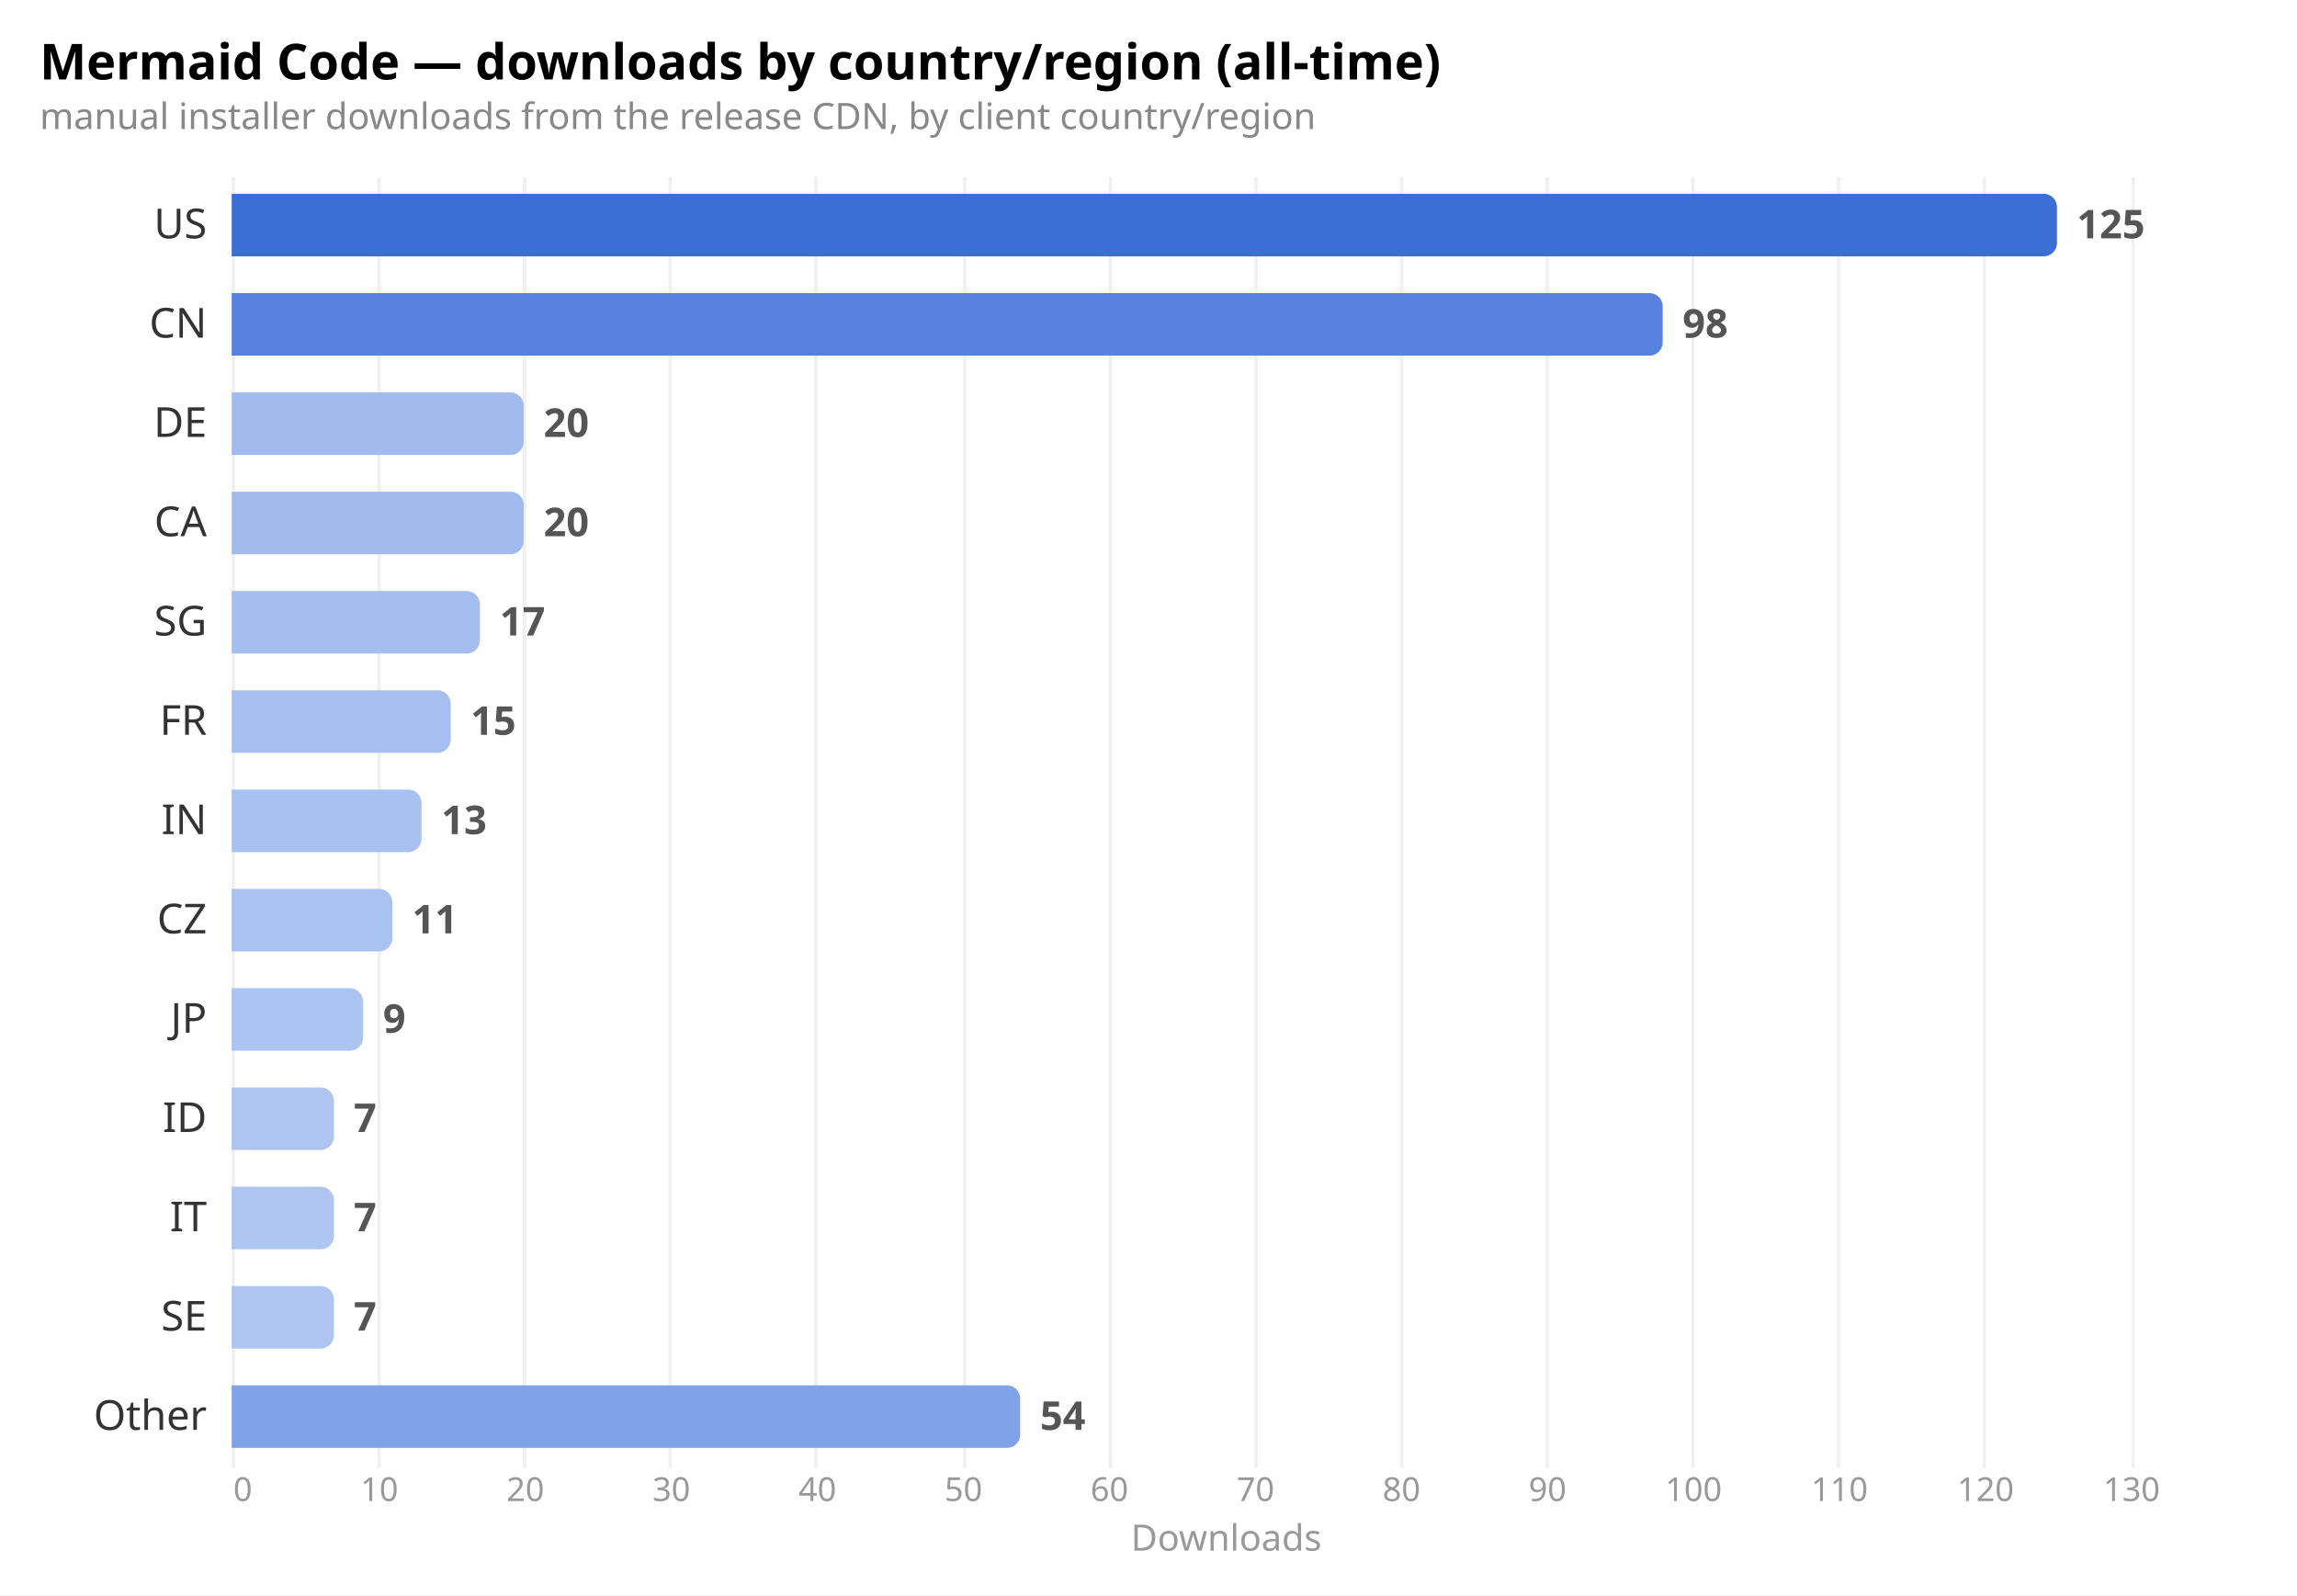
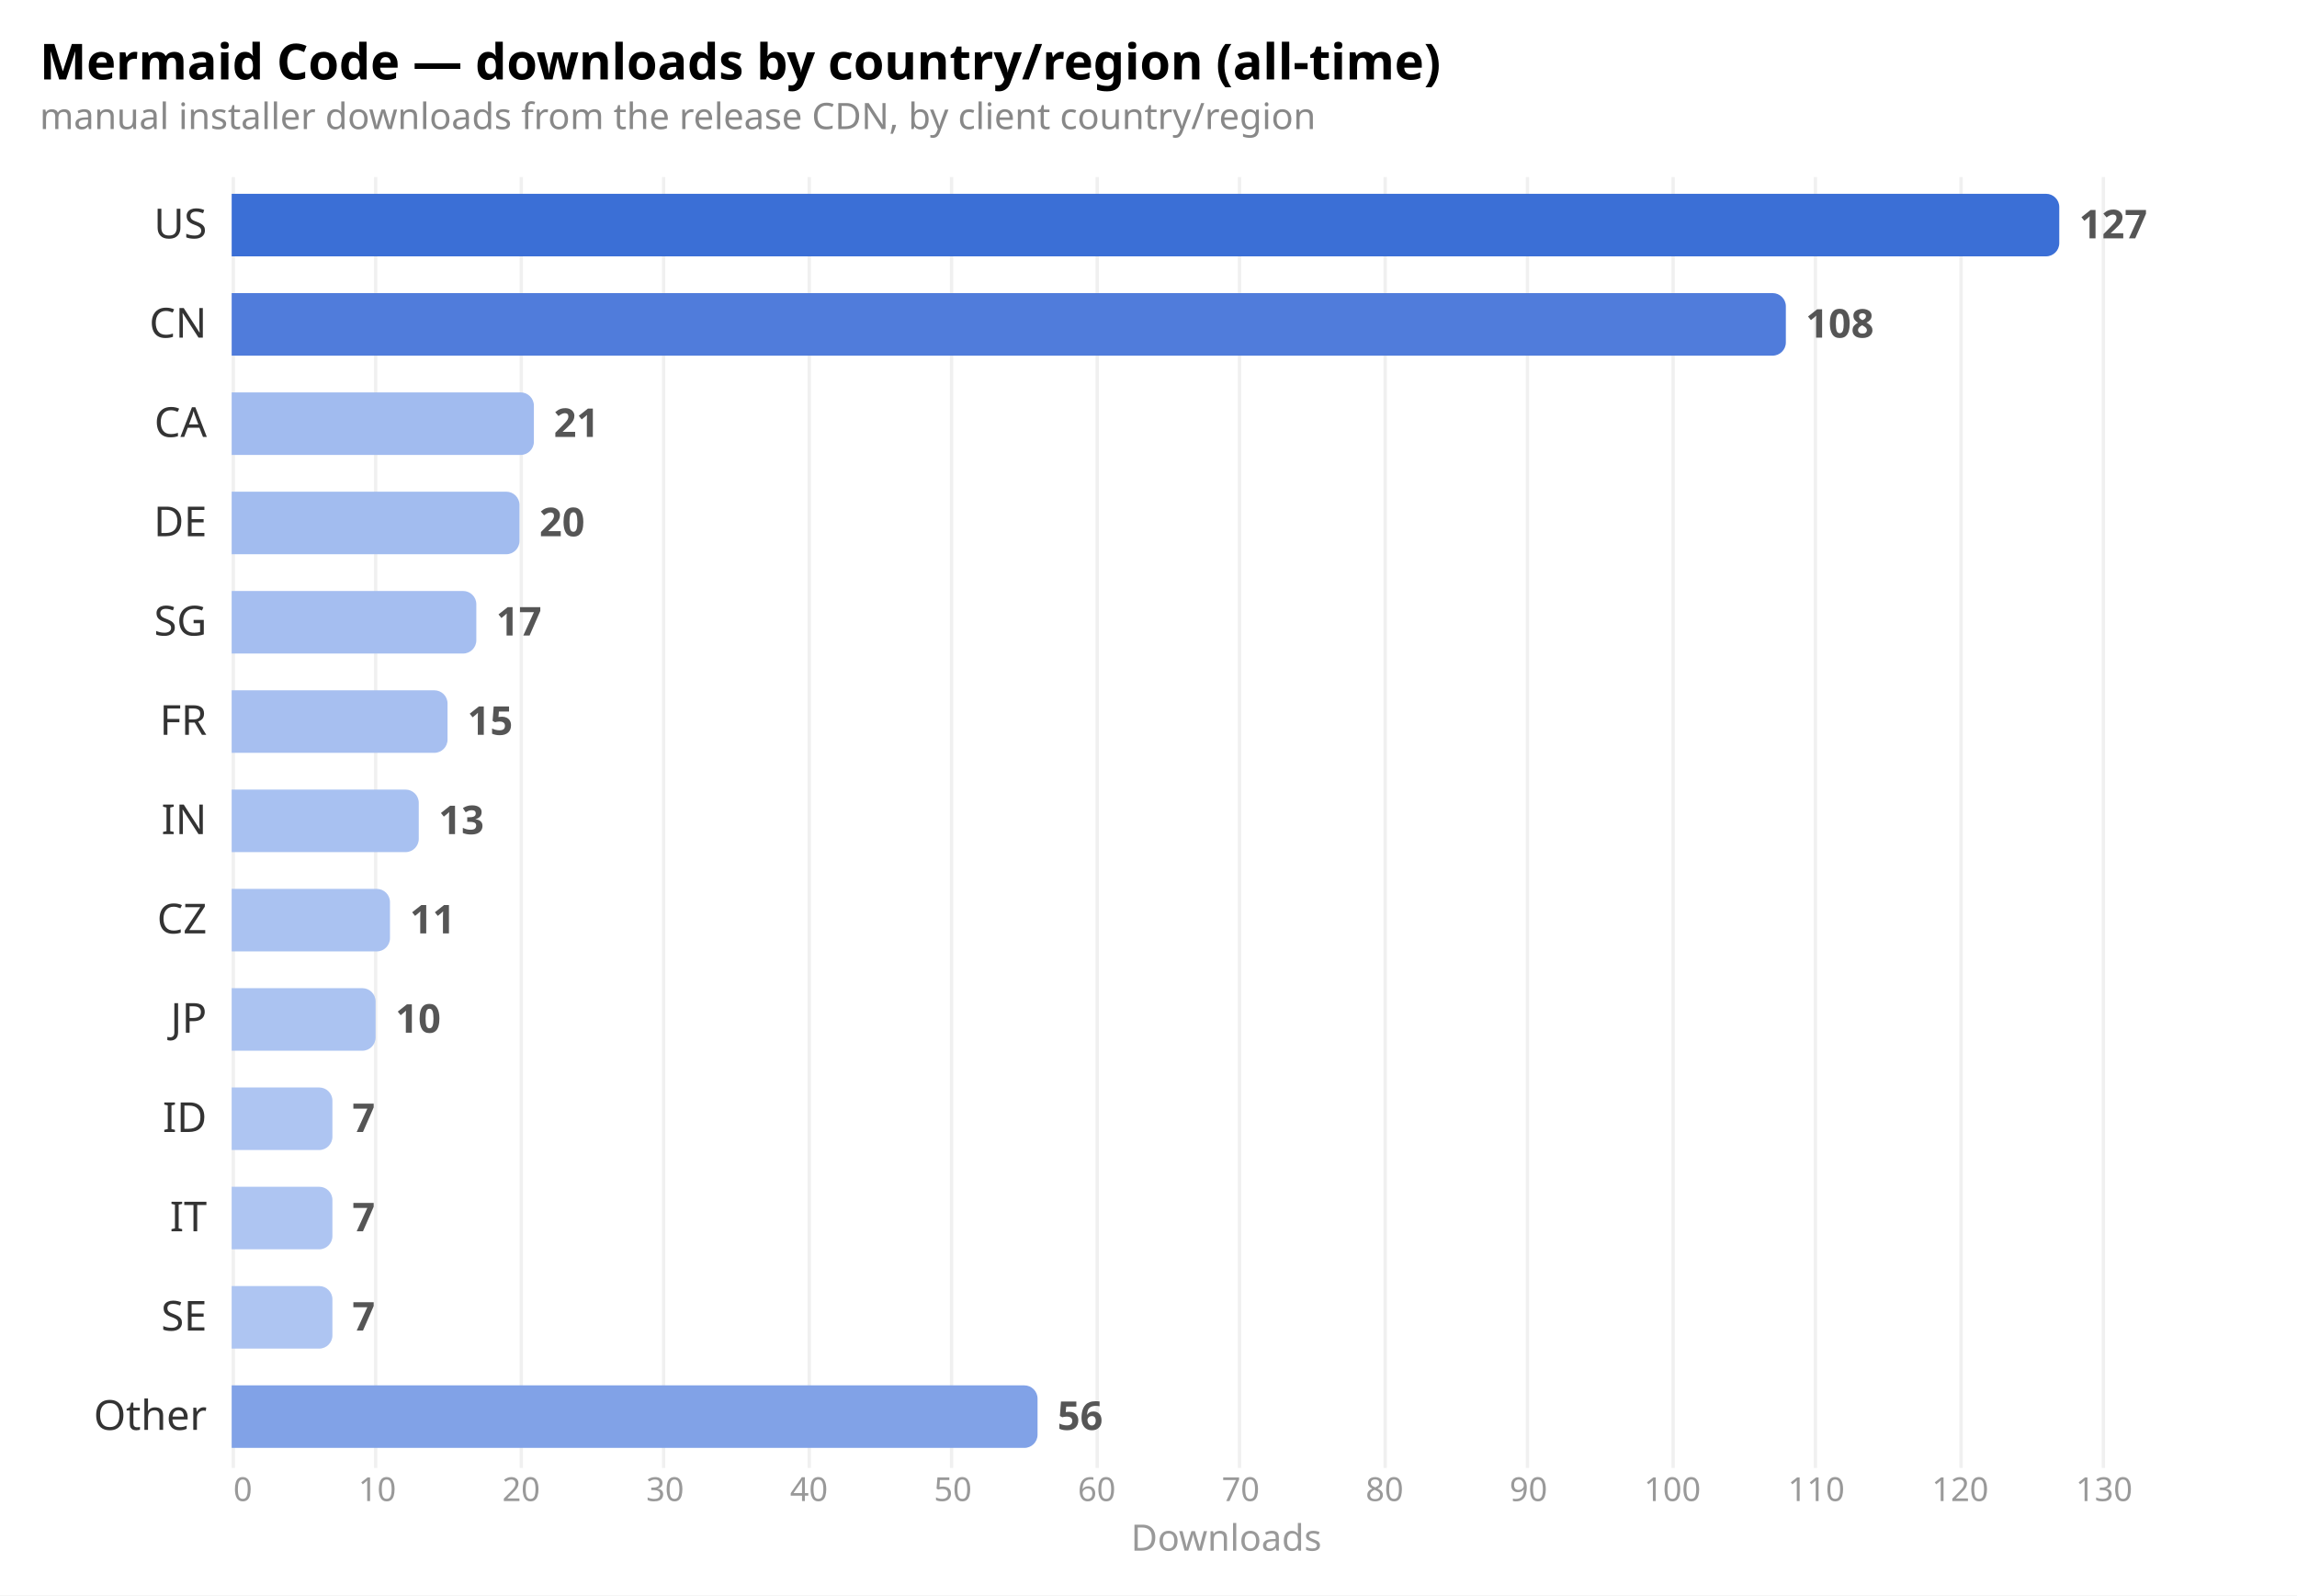
<svg xmlns="http://www.w3.org/2000/svg" version="1.1" class="marks" width="694" height="482" viewBox="0 0 694 482">
  <rect width="694" height="482" fill="white" />
  <g fill="none" stroke-miterlimit="4" transform="translate(70,53)">
    <g class="mark-group role-frame root" role="graphics-object" aria-roledescription="group mark container">
      <g transform="translate(0,0)">
        <path class="background" aria-hidden="true" d="M0,0h600v390h-600Z" />
        <g>
          <g class="mark-group role-axis" aria-hidden="true">
            <g transform="translate(0.5,390.5)">
              <path class="background" aria-hidden="true" d="M0,0h0v0h0Z" pointer-events="none" />
              <g>
                <g class="mark-rule role-axis-grid" pointer-events="none">
                  <line transform="translate(0,0)" x2="0" y2="-390" stroke="#f0f0f0" stroke-width="1" opacity="1" />
-                   <line transform="translate(44,0)" x2="0" y2="-390" stroke="#f0f0f0" stroke-width="1" opacity="1" />
-                   <line transform="translate(88,0)" x2="0" y2="-390" stroke="#f0f0f0" stroke-width="1" opacity="1" />
-                   <line transform="translate(132,0)" x2="0" y2="-390" stroke="#f0f0f0" stroke-width="1" opacity="1" />
-                   <line transform="translate(176,0)" x2="0" y2="-390" stroke="#f0f0f0" stroke-width="1" opacity="1" />
-                   <line transform="translate(221,0)" x2="0" y2="-390" stroke="#f0f0f0" stroke-width="1" opacity="1" />
-                   <line transform="translate(265,0)" x2="0" y2="-390" stroke="#f0f0f0" stroke-width="1" opacity="1" />
-                   <line transform="translate(309,0)" x2="0" y2="-390" stroke="#f0f0f0" stroke-width="1" opacity="1" />
-                   <line transform="translate(353,0)" x2="0" y2="-390" stroke="#f0f0f0" stroke-width="1" opacity="1" />
-                   <line transform="translate(397,0)" x2="0" y2="-390" stroke="#f0f0f0" stroke-width="1" opacity="1" />
-                   <line transform="translate(441,0)" x2="0" y2="-390" stroke="#f0f0f0" stroke-width="1" opacity="1" />
-                   <line transform="translate(485,0)" x2="0" y2="-390" stroke="#f0f0f0" stroke-width="1" opacity="1" />
-                   <line transform="translate(529,0)" x2="0" y2="-390" stroke="#f0f0f0" stroke-width="1" opacity="1" />
-                   <line transform="translate(574,0)" x2="0" y2="-390" stroke="#f0f0f0" stroke-width="1" opacity="1" />
+                   <line transform="translate(43,0)" x2="0" y2="-390" stroke="#f0f0f0" stroke-width="1" opacity="1" />
+                   <line transform="translate(87,0)" x2="0" y2="-390" stroke="#f0f0f0" stroke-width="1" opacity="1" />
+                   <line transform="translate(130,0)" x2="0" y2="-390" stroke="#f0f0f0" stroke-width="1" opacity="1" />
+                   <line transform="translate(174,0)" x2="0" y2="-390" stroke="#f0f0f0" stroke-width="1" opacity="1" />
+                   <line transform="translate(217,0)" x2="0" y2="-390" stroke="#f0f0f0" stroke-width="1" opacity="1" />
+                   <line transform="translate(261,0)" x2="0" y2="-390" stroke="#f0f0f0" stroke-width="1" opacity="1" />
+                   <line transform="translate(304,0)" x2="0" y2="-390" stroke="#f0f0f0" stroke-width="1" opacity="1" />
+                   <line transform="translate(348,0)" x2="0" y2="-390" stroke="#f0f0f0" stroke-width="1" opacity="1" />
+                   <line transform="translate(391,0)" x2="0" y2="-390" stroke="#f0f0f0" stroke-width="1" opacity="1" />
+                   <line transform="translate(435,0)" x2="0" y2="-390" stroke="#f0f0f0" stroke-width="1" opacity="1" />
+                   <line transform="translate(478,0)" x2="0" y2="-390" stroke="#f0f0f0" stroke-width="1" opacity="1" />
+                   <line transform="translate(522,0)" x2="0" y2="-390" stroke="#f0f0f0" stroke-width="1" opacity="1" />
+                   <line transform="translate(565,0)" x2="0" y2="-390" stroke="#f0f0f0" stroke-width="1" opacity="1" />
                </g>
              </g>
              <path class="foreground" aria-hidden="true" d="" pointer-events="none" display="none" />
            </g>
          </g>
-           <g class="mark-group role-axis" role="graphics-symbol" aria-roledescription="axis" aria-label="X-axis titled 'Downloads' for a linear scale with values from 0 to 136">
+           <g class="mark-group role-axis" role="graphics-symbol" aria-roledescription="axis" aria-label="X-axis titled 'Downloads' for a linear scale with values from 0 to 138">
            <g transform="translate(0.5,390.5)">
              <path class="background" aria-hidden="true" d="M0,0h0v0h0Z" pointer-events="none" />
              <g>
                <g class="mark-text role-axis-label" pointer-events="none">
                  <text text-anchor="start" transform="translate(0,10)" font-family="sans-serif" font-size="10px" fill="#999" opacity="1">0</text>
-                   <text text-anchor="middle" transform="translate(44.11765,10)" font-family="sans-serif" font-size="10px" fill="#999" opacity="1">10</text>
-                   <text text-anchor="middle" transform="translate(88.23529,10)" font-family="sans-serif" font-size="10px" fill="#999" opacity="1">20</text>
-                   <text text-anchor="middle" transform="translate(132.3529,10)" font-family="sans-serif" font-size="10px" fill="#999" opacity="1">30</text>
-                   <text text-anchor="middle" transform="translate(176.4706,10)" font-family="sans-serif" font-size="10px" fill="#999" opacity="1">40</text>
-                   <text text-anchor="middle" transform="translate(220.5882,10)" font-family="sans-serif" font-size="10px" fill="#999" opacity="1">50</text>
-                   <text text-anchor="middle" transform="translate(264.7059,10)" font-family="sans-serif" font-size="10px" fill="#999" opacity="1">60</text>
-                   <text text-anchor="middle" transform="translate(308.8235,10)" font-family="sans-serif" font-size="10px" fill="#999" opacity="1">70</text>
-                   <text text-anchor="middle" transform="translate(352.9412,10)" font-family="sans-serif" font-size="10px" fill="#999" opacity="1">80</text>
-                   <text text-anchor="middle" transform="translate(397.0588,10)" font-family="sans-serif" font-size="10px" fill="#999" opacity="1">90</text>
-                   <text text-anchor="middle" transform="translate(441.1765,10)" font-family="sans-serif" font-size="10px" fill="#999" opacity="1">100</text>
-                   <text text-anchor="middle" transform="translate(485.2941,10)" font-family="sans-serif" font-size="10px" fill="#999" opacity="1">110</text>
-                   <text text-anchor="middle" transform="translate(529.4118,10)" font-family="sans-serif" font-size="10px" fill="#999" opacity="1">120</text>
-                   <text text-anchor="middle" transform="translate(573.5294,10)" font-family="sans-serif" font-size="10px" fill="#999" opacity="1">130</text>
+                   <text text-anchor="middle" transform="translate(43.47826,10)" font-family="sans-serif" font-size="10px" fill="#999" opacity="1">10</text>
+                   <text text-anchor="middle" transform="translate(86.95652,10)" font-family="sans-serif" font-size="10px" fill="#999" opacity="1">20</text>
+                   <text text-anchor="middle" transform="translate(130.4348,10)" font-family="sans-serif" font-size="10px" fill="#999" opacity="1">30</text>
+                   <text text-anchor="middle" transform="translate(173.913,10)" font-family="sans-serif" font-size="10px" fill="#999" opacity="1">40</text>
+                   <text text-anchor="middle" transform="translate(217.3913,10)" font-family="sans-serif" font-size="10px" fill="#999" opacity="1">50</text>
+                   <text text-anchor="middle" transform="translate(260.8696,10)" font-family="sans-serif" font-size="10px" fill="#999" opacity="1">60</text>
+                   <text text-anchor="middle" transform="translate(304.3478,10)" font-family="sans-serif" font-size="10px" fill="#999" opacity="1">70</text>
+                   <text text-anchor="middle" transform="translate(347.8261,10)" font-family="sans-serif" font-size="10px" fill="#999" opacity="1">80</text>
+                   <text text-anchor="middle" transform="translate(391.3043,10)" font-family="sans-serif" font-size="10px" fill="#999" opacity="1">90</text>
+                   <text text-anchor="middle" transform="translate(434.7826,10)" font-family="sans-serif" font-size="10px" fill="#999" opacity="1">100</text>
+                   <text text-anchor="middle" transform="translate(478.2609,10)" font-family="sans-serif" font-size="10px" fill="#999" opacity="1">110</text>
+                   <text text-anchor="middle" transform="translate(521.7391,10)" font-family="sans-serif" font-size="10px" fill="#999" opacity="1">120</text>
+                   <text text-anchor="middle" transform="translate(565.2174,10)" font-family="sans-serif" font-size="10px" fill="#999" opacity="1">130</text>
                </g>
                <g class="mark-text role-axis-title" pointer-events="none">
                  <text text-anchor="middle" transform="translate(300,25)" font-family="sans-serif" font-size="11px" font-weight="500" fill="#999" opacity="1">Downloads</text>
                </g>
              </g>
              <path class="foreground" aria-hidden="true" d="" pointer-events="none" display="none" />
            </g>
          </g>
-           <g class="mark-group role-axis" role="graphics-symbol" aria-roledescription="axis" aria-label="Y-axis for a discrete scale with 13 values: US, CN, DE, CA, SG, ending with Other">
+           <g class="mark-group role-axis" role="graphics-symbol" aria-roledescription="axis" aria-label="Y-axis for a discrete scale with 13 values: US, CN, CA, DE, SG, ending with Other">
            <g transform="translate(0.5,0.5)">
              <path class="background" aria-hidden="true" d="M0,0h0v0h0Z" pointer-events="none" />
              <g>
                <g class="mark-text role-axis-label" pointer-events="none">
                  <text text-anchor="end" transform="translate(-8,18.5)" font-family="sans-serif" font-size="12.5px" font-weight="500" fill="#333" opacity="1">US</text>
                  <text text-anchor="end" transform="translate(-8,48.5)" font-family="sans-serif" font-size="12.5px" font-weight="500" fill="#333" opacity="1">CN</text>
-                   <text text-anchor="end" transform="translate(-8,78.5)" font-family="sans-serif" font-size="12.5px" font-weight="500" fill="#333" opacity="1">DE</text>
-                   <text text-anchor="end" transform="translate(-8,108.5)" font-family="sans-serif" font-size="12.5px" font-weight="500" fill="#333" opacity="1">CA</text>
+                   <text text-anchor="end" transform="translate(-8,78.5)" font-family="sans-serif" font-size="12.5px" font-weight="500" fill="#333" opacity="1">CA</text>
+                   <text text-anchor="end" transform="translate(-8,108.5)" font-family="sans-serif" font-size="12.5px" font-weight="500" fill="#333" opacity="1">DE</text>
                  <text text-anchor="end" transform="translate(-8,138.5)" font-family="sans-serif" font-size="12.5px" font-weight="500" fill="#333" opacity="1">SG</text>
                  <text text-anchor="end" transform="translate(-8,168.5)" font-family="sans-serif" font-size="12.5px" font-weight="500" fill="#333" opacity="1">FR</text>
                  <text text-anchor="end" transform="translate(-8,198.5)" font-family="sans-serif" font-size="12.5px" font-weight="500" fill="#333" opacity="1">IN</text>
                  <text text-anchor="end" transform="translate(-8,228.5)" font-family="sans-serif" font-size="12.5px" font-weight="500" fill="#333" opacity="1">CZ</text>
                  <text text-anchor="end" transform="translate(-8,258.5)" font-family="sans-serif" font-size="12.5px" font-weight="500" fill="#333" opacity="1">JP</text>
                  <text text-anchor="end" transform="translate(-8,288.5)" font-family="sans-serif" font-size="12.5px" font-weight="500" fill="#333" opacity="1">ID</text>
                  <text text-anchor="end" transform="translate(-8,318.5)" font-family="sans-serif" font-size="12.5px" font-weight="500" fill="#333" opacity="1">IT</text>
                  <text text-anchor="end" transform="translate(-8,348.5)" font-family="sans-serif" font-size="12.5px" font-weight="500" fill="#333" opacity="1">SE</text>
                  <text text-anchor="end" transform="translate(-8,378.5)" font-family="sans-serif" font-size="12.5px" font-weight="500" fill="#333" opacity="1">Other</text>
                </g>
              </g>
              <path class="foreground" aria-hidden="true" d="" pointer-events="none" display="none" />
            </g>
          </g>
          <g class="mark-group role-scope" role="graphics-object" aria-roledescription="group mark container">
            <g transform="translate(0,5.55)">
-               <path class="background" aria-hidden="true" d="M0,0L547.471,0C549.678,0,551.471,1.792,551.471,4L551.471,14.9C551.471,17.108,549.678,18.9,547.471,18.9L0,18.9C0,18.9,0,18.9,0,18.9L0,0C0,0,0,0,0,0Z" />
+               <path class="background" aria-hidden="true" d="M0,0L548.174,0C550.382,0,552.174,1.792,552.174,4L552.174,14.9C552.174,17.108,550.382,18.9,548.174,18.9L0,18.9C0,18.9,0,18.9,0,18.9L0,0C0,0,0,0,0,0Z" />
              <g clip-path="url(#clip1)">
                <g class="mark-group role-scope" role="graphics-object" aria-roledescription="group mark container">
                  <g transform="translate(0,0)">
                    <path class="background" aria-hidden="true" d="M0,0h0v18.9h0Z" />
                    <g>
                      <g class="mark-rect role-mark layer_0_marks" role="graphics-object" aria-roledescription="rect mark container">
-                         <path aria-label="Downloads: 125; country: US; downloads: 125" role="graphics-symbol" aria-roledescription="bar" d="M0,0h551.471v18.9h-551.471Z" fill="rgb(59, 111, 214)" />
+                         <path aria-label="Downloads: 127; country: US; downloads: 127" role="graphics-symbol" aria-roledescription="bar" d="M0,0h552.174v18.9h-552.174Z" fill="rgb(59, 111, 214)" />
                      </g>
                    </g>
                    <path class="foreground" aria-hidden="true" d="" display="none" />
                  </g>
                </g>
              </g>
              <path class="foreground" aria-hidden="true" d="" display="none" />
            </g>
            <g transform="translate(0,35.55)">
-               <path class="background" aria-hidden="true" d="M0,0L428.353,0C430.561,0,432.353,1.792,432.353,4L432.353,14.9C432.353,17.108,430.561,18.9,428.353,18.9L0,18.9C0,18.9,0,18.9,0,18.9L0,0C0,0,0,0,0,0Z" />
+               <path class="background" aria-hidden="true" d="M0,0L465.565,0C467.773,0,469.565,1.792,469.565,4L469.565,14.9C469.565,17.108,467.773,18.9,465.565,18.9L0,18.9C0,18.9,0,18.9,0,18.9L0,0C0,0,0,0,0,0Z" />
              <g clip-path="url(#clip2)">
                <g class="mark-group role-scope" role="graphics-object" aria-roledescription="group mark container">
                  <g transform="translate(0,0)">
                    <path class="background" aria-hidden="true" d="M0,0h0v18.9h0Z" />
                    <g>
                      <g class="mark-rect role-mark layer_0_marks" role="graphics-object" aria-roledescription="rect mark container">
-                         <path aria-label="Downloads: 98; country: CN; downloads: 98" role="graphics-symbol" aria-roledescription="bar" d="M0,0h432.353v18.9h-432.353Z" fill="rgb(88, 130, 221)" />
+                         <path aria-label="Downloads: 108; country: CN; downloads: 108" role="graphics-symbol" aria-roledescription="bar" d="M0,0h469.565v18.9h-469.565Z" fill="rgb(80, 124, 219)" />
                      </g>
                    </g>
                    <path class="foreground" aria-hidden="true" d="" display="none" />
                  </g>
                </g>
              </g>
              <path class="foreground" aria-hidden="true" d="" display="none" />
            </g>
            <g transform="translate(0,65.55)">
-               <path class="background" aria-hidden="true" d="M0,0L84.235,0C86.443,0,88.235,1.792,88.235,4L88.235,14.9C88.235,17.108,86.443,18.9,84.235,18.9L0,18.9C0,18.9,0,18.9,0,18.9L0,0C0,0,0,0,0,0Z" />
+               <path class="background" aria-hidden="true" d="M0,0L87.304,0C89.512,0,91.304,1.792,91.304,4L91.304,14.9C91.304,17.108,89.512,18.9,87.304,18.9L0,18.9C0,18.9,0,18.9,0,18.9L0,0C0,0,0,0,0,0Z" />
              <g clip-path="url(#clip3)">
                <g class="mark-group role-scope" role="graphics-object" aria-roledescription="group mark container">
                  <g transform="translate(0,0)">
                    <path class="background" aria-hidden="true" d="M0,0h0v18.9h0Z" />
                    <g>
                      <g class="mark-rect role-mark layer_0_marks" role="graphics-object" aria-roledescription="rect mark container">
-                         <path aria-label="Downloads: 20; country: DE; downloads: 20" role="graphics-symbol" aria-roledescription="bar" d="M0,0h88.235v18.9h-88.235Z" fill="rgb(162, 187, 239)" />
+                         <path aria-label="Downloads: 21; country: CA; downloads: 21" role="graphics-symbol" aria-roledescription="bar" d="M0,0h91.304v18.9h-91.304Z" fill="rgb(161, 187, 239)" />
                      </g>
                    </g>
                    <path class="foreground" aria-hidden="true" d="" display="none" />
                  </g>
                </g>
              </g>
              <path class="foreground" aria-hidden="true" d="" display="none" />
            </g>
            <g transform="translate(0,95.55)">
-               <path class="background" aria-hidden="true" d="M0,0L84.235,0C86.443,0,88.235,1.792,88.235,4L88.235,14.9C88.235,17.108,86.443,18.9,84.235,18.9L0,18.9C0,18.9,0,18.9,0,18.9L0,0C0,0,0,0,0,0Z" />
+               <path class="background" aria-hidden="true" d="M0,0L82.957,0C85.164,0,86.957,1.792,86.957,4L86.957,14.9C86.957,17.108,85.164,18.9,82.957,18.9L0,18.9C0,18.9,0,18.9,0,18.9L0,0C0,0,0,0,0,0Z" />
              <g clip-path="url(#clip4)">
                <g class="mark-group role-scope" role="graphics-object" aria-roledescription="group mark container">
                  <g transform="translate(0,0)">
                    <path class="background" aria-hidden="true" d="M0,0h0v18.9h0Z" />
                    <g>
                      <g class="mark-rect role-mark layer_0_marks" role="graphics-object" aria-roledescription="rect mark container">
-                         <path aria-label="Downloads: 20; country: CA; downloads: 20" role="graphics-symbol" aria-roledescription="bar" d="M0,0h88.235v18.9h-88.235Z" fill="rgb(162, 187, 239)" />
+                         <path aria-label="Downloads: 20; country: DE; downloads: 20" role="graphics-symbol" aria-roledescription="bar" d="M0,0h86.957v18.9h-86.957Z" fill="rgb(162, 188, 239)" />
                      </g>
                    </g>
                    <path class="foreground" aria-hidden="true" d="" display="none" />
                  </g>
                </g>
              </g>
              <path class="foreground" aria-hidden="true" d="" display="none" />
            </g>
            <g transform="translate(0,125.55)">
-               <path class="background" aria-hidden="true" d="M0,0L71,0C73.208,0,75,1.792,75,4L75,14.9C75,17.108,73.208,18.9,71,18.9L0,18.9C0,18.9,0,18.9,0,18.9L0,0C0,0,0,0,0,0Z" />
+               <path class="background" aria-hidden="true" d="M0,0L69.913,0C72.121,0,73.913,1.792,73.913,4L73.913,14.9C73.913,17.108,72.121,18.9,69.913,18.9L0,18.9C0,18.9,0,18.9,0,18.9L0,0C0,0,0,0,0,0Z" />
              <g clip-path="url(#clip5)">
                <g class="mark-group role-scope" role="graphics-object" aria-roledescription="group mark container">
                  <g transform="translate(0,0)">
                    <path class="background" aria-hidden="true" d="M0,0h0v18.9h0Z" />
                    <g>
                      <g class="mark-rect role-mark layer_0_marks" role="graphics-object" aria-roledescription="rect mark container">
-                         <path aria-label="Downloads: 17; country: SG; downloads: 17" role="graphics-symbol" aria-roledescription="bar" d="M0,0h75v18.9h-75Z" fill="rgb(165, 190, 240)" />
+                         <path aria-label="Downloads: 17; country: SG; downloads: 17" role="graphics-symbol" aria-roledescription="bar" d="M0,0h73.913v18.9h-73.913Z" fill="rgb(165, 190, 240)" />
                      </g>
                    </g>
                    <path class="foreground" aria-hidden="true" d="" display="none" />
                  </g>
                </g>
              </g>
              <path class="foreground" aria-hidden="true" d="" display="none" />
            </g>
            <g transform="translate(0,155.55)">
-               <path class="background" aria-hidden="true" d="M0,0L62.176,0C64.384,0,66.176,1.792,66.176,4L66.176,14.9C66.176,17.108,64.384,18.9,62.176,18.9L0,18.9C0,18.9,0,18.9,0,18.9L0,0C0,0,0,0,0,0Z" />
+               <path class="background" aria-hidden="true" d="M0,0L61.217,0C63.425,0,65.217,1.792,65.217,4L65.217,14.9C65.217,17.108,63.425,18.9,61.217,18.9L0,18.9C0,18.9,0,18.9,0,18.9L0,0C0,0,0,0,0,0Z" />
              <g clip-path="url(#clip6)">
                <g class="mark-group role-scope" role="graphics-object" aria-roledescription="group mark container">
                  <g transform="translate(0,0)">
                    <path class="background" aria-hidden="true" d="M0,0h0v18.9h0Z" />
                    <g>
                      <g class="mark-rect role-mark layer_0_marks" role="graphics-object" aria-roledescription="rect mark container">
-                         <path aria-label="Downloads: 15; country: FR; downloads: 15" role="graphics-symbol" aria-roledescription="bar" d="M0,0h66.176v18.9h-66.176Z" fill="rgb(166, 191, 240)" />
+                         <path aria-label="Downloads: 15; country: FR; downloads: 15" role="graphics-symbol" aria-roledescription="bar" d="M0,0h65.217v18.9h-65.217Z" fill="rgb(167, 191, 240)" />
                      </g>
                    </g>
                    <path class="foreground" aria-hidden="true" d="" display="none" />
                  </g>
                </g>
              </g>
              <path class="foreground" aria-hidden="true" d="" display="none" />
            </g>
            <g transform="translate(0,185.55)">
-               <path class="background" aria-hidden="true" d="M0,0L53.353,0C55.561,0,57.353,1.792,57.353,4L57.353,14.9C57.353,17.108,55.561,18.9,53.353,18.9L0,18.9C0,18.9,0,18.9,0,18.9L0,0C0,0,0,0,0,0Z" />
+               <path class="background" aria-hidden="true" d="M0,0L52.522,0C54.729,0,56.522,1.792,56.522,4L56.522,14.9C56.522,17.108,54.729,18.9,52.522,18.9L0,18.9C0,18.9,0,18.9,0,18.9L0,0C0,0,0,0,0,0Z" />
              <g clip-path="url(#clip7)">
                <g class="mark-group role-scope" role="graphics-object" aria-roledescription="group mark container">
                  <g transform="translate(0,0)">
                    <path class="background" aria-hidden="true" d="M0,0h0v18.9h0Z" />
                    <g>
                      <g class="mark-rect role-mark layer_0_marks" role="graphics-object" aria-roledescription="rect mark container">
-                         <path aria-label="Downloads: 13; country: IN; downloads: 13" role="graphics-symbol" aria-roledescription="bar" d="M0,0h57.353v18.9h-57.353Z" fill="rgb(168, 193, 241)" />
+                         <path aria-label="Downloads: 13; country: IN; downloads: 13" role="graphics-symbol" aria-roledescription="bar" d="M0,0h56.522v18.9h-56.522Z" fill="rgb(168, 193, 241)" />
                      </g>
                    </g>
                    <path class="foreground" aria-hidden="true" d="" display="none" />
                  </g>
                </g>
              </g>
              <path class="foreground" aria-hidden="true" d="" display="none" />
            </g>
            <g transform="translate(0,215.55)">
-               <path class="background" aria-hidden="true" d="M0,0L44.529,0C46.737,0,48.529,1.792,48.529,4L48.529,14.9C48.529,17.108,46.737,18.9,44.529,18.9L0,18.9C0,18.9,0,18.9,0,18.9L0,0C0,0,0,0,0,0Z" />
+               <path class="background" aria-hidden="true" d="M0,0L43.826,0C46.034,0,47.826,1.792,47.826,4L47.826,14.9C47.826,17.108,46.034,18.9,43.826,18.9L0,18.9C0,18.9,0,18.9,0,18.9L0,0C0,0,0,0,0,0Z" />
              <g clip-path="url(#clip8)">
                <g class="mark-group role-scope" role="graphics-object" aria-roledescription="group mark container">
                  <g transform="translate(0,0)">
                    <path class="background" aria-hidden="true" d="M0,0h0v18.9h0Z" />
                    <g>
                      <g class="mark-rect role-mark layer_0_marks" role="graphics-object" aria-roledescription="rect mark container">
-                         <path aria-label="Downloads: 11; country: CZ; downloads: 11" role="graphics-symbol" aria-roledescription="bar" d="M0,0h48.529v18.9h-48.529Z" fill="rgb(170, 194, 241)" />
+                         <path aria-label="Downloads: 11; country: CZ; downloads: 11" role="graphics-symbol" aria-roledescription="bar" d="M0,0h47.826v18.9h-47.826Z" fill="rgb(170, 194, 241)" />
                      </g>
                    </g>
                    <path class="foreground" aria-hidden="true" d="" display="none" />
                  </g>
                </g>
              </g>
              <path class="foreground" aria-hidden="true" d="" display="none" />
            </g>
            <g transform="translate(0,245.55)">
-               <path class="background" aria-hidden="true" d="M0,0L35.706,0C37.914,0,39.706,1.792,39.706,4L39.706,14.9C39.706,17.108,37.914,18.9,35.706,18.9L0,18.9C0,18.9,0,18.9,0,18.9L0,0C0,0,0,0,0,0Z" />
+               <path class="background" aria-hidden="true" d="M0,0L39.478,0C41.686,0,43.478,1.792,43.478,4L43.478,14.9C43.478,17.108,41.686,18.9,39.478,18.9L0,18.9C0,18.9,0,18.9,0,18.9L0,0C0,0,0,0,0,0Z" />
              <g clip-path="url(#clip9)">
                <g class="mark-group role-scope" role="graphics-object" aria-roledescription="group mark container">
                  <g transform="translate(0,0)">
                    <path class="background" aria-hidden="true" d="M0,0h0v18.9h0Z" />
                    <g>
                      <g class="mark-rect role-mark layer_0_marks" role="graphics-object" aria-roledescription="rect mark container">
-                         <path aria-label="Downloads: 9; country: JP; downloads: 9" role="graphics-symbol" aria-roledescription="bar" d="M0,0h39.706v18.9h-39.706Z" fill="rgb(172, 196, 242)" />
+                         <path aria-label="Downloads: 10; country: JP; downloads: 10" role="graphics-symbol" aria-roledescription="bar" d="M0,0h43.478v18.9h-43.478Z" fill="rgb(171, 195, 241)" />
                      </g>
                    </g>
                    <path class="foreground" aria-hidden="true" d="" display="none" />
                  </g>
                </g>
              </g>
              <path class="foreground" aria-hidden="true" d="" display="none" />
            </g>
            <g transform="translate(0,275.55)">
-               <path class="background" aria-hidden="true" d="M0,0L26.882,0C29.09,0,30.882,1.792,30.882,4L30.882,14.9C30.882,17.108,29.09,18.9,26.882,18.9L0,18.9C0,18.9,0,18.9,0,18.9L0,0C0,0,0,0,0,0Z" />
+               <path class="background" aria-hidden="true" d="M0,0L26.435,0C28.642,0,30.435,1.792,30.435,4L30.435,14.9C30.435,17.108,28.642,18.9,26.435,18.9L0,18.9C0,18.9,0,18.9,0,18.9L0,0C0,0,0,0,0,0Z" />
              <g clip-path="url(#clip10)">
                <g class="mark-group role-scope" role="graphics-object" aria-roledescription="group mark container">
                  <g transform="translate(0,0)">
                    <path class="background" aria-hidden="true" d="M0,0h0v18.9h0Z" />
                    <g>
                      <g class="mark-rect role-mark layer_0_marks" role="graphics-object" aria-roledescription="rect mark container">
-                         <path aria-label="Downloads: 7; country: ID; downloads: 7" role="graphics-symbol" aria-roledescription="bar" d="M0,0h30.882v18.9h-30.882Z" fill="rgb(174, 197, 242)" />
+                         <path aria-label="Downloads: 7; country: ID; downloads: 7" role="graphics-symbol" aria-roledescription="bar" d="M0,0h30.435v18.9h-30.435Z" fill="rgb(174, 197, 242)" />
                      </g>
                    </g>
                    <path class="foreground" aria-hidden="true" d="" display="none" />
                  </g>
                </g>
              </g>
              <path class="foreground" aria-hidden="true" d="" display="none" />
            </g>
            <g transform="translate(0,305.55)">
-               <path class="background" aria-hidden="true" d="M0,0L26.882,0C29.09,0,30.882,1.792,30.882,4L30.882,14.9C30.882,17.108,29.09,18.9,26.882,18.9L0,18.9C0,18.9,0,18.9,0,18.9L0,0C0,0,0,0,0,0Z" />
+               <path class="background" aria-hidden="true" d="M0,0L26.435,0C28.642,0,30.435,1.792,30.435,4L30.435,14.9C30.435,17.108,28.642,18.9,26.435,18.9L0,18.9C0,18.9,0,18.9,0,18.9L0,0C0,0,0,0,0,0Z" />
              <g clip-path="url(#clip11)">
                <g class="mark-group role-scope" role="graphics-object" aria-roledescription="group mark container">
                  <g transform="translate(0,0)">
                    <path class="background" aria-hidden="true" d="M0,0h0v18.9h0Z" />
                    <g>
                      <g class="mark-rect role-mark layer_0_marks" role="graphics-object" aria-roledescription="rect mark container">
-                         <path aria-label="Downloads: 7; country: IT; downloads: 7" role="graphics-symbol" aria-roledescription="bar" d="M0,0h30.882v18.9h-30.882Z" fill="rgb(174, 197, 242)" />
+                         <path aria-label="Downloads: 7; country: IT; downloads: 7" role="graphics-symbol" aria-roledescription="bar" d="M0,0h30.435v18.9h-30.435Z" fill="rgb(174, 197, 242)" />
                      </g>
                    </g>
                    <path class="foreground" aria-hidden="true" d="" display="none" />
                  </g>
                </g>
              </g>
              <path class="foreground" aria-hidden="true" d="" display="none" />
            </g>
            <g transform="translate(0,335.55)">
-               <path class="background" aria-hidden="true" d="M0,0L26.882,0C29.09,0,30.882,1.792,30.882,4L30.882,14.9C30.882,17.108,29.09,18.9,26.882,18.9L0,18.9C0,18.9,0,18.9,0,18.9L0,0C0,0,0,0,0,0Z" />
+               <path class="background" aria-hidden="true" d="M0,0L26.435,0C28.642,0,30.435,1.792,30.435,4L30.435,14.9C30.435,17.108,28.642,18.9,26.435,18.9L0,18.9C0,18.9,0,18.9,0,18.9L0,0C0,0,0,0,0,0Z" />
              <g clip-path="url(#clip12)">
                <g class="mark-group role-scope" role="graphics-object" aria-roledescription="group mark container">
                  <g transform="translate(0,0)">
                    <path class="background" aria-hidden="true" d="M0,0h0v18.9h0Z" />
                    <g>
                      <g class="mark-rect role-mark layer_0_marks" role="graphics-object" aria-roledescription="rect mark container">
-                         <path aria-label="Downloads: 7; country: SE; downloads: 7" role="graphics-symbol" aria-roledescription="bar" d="M0,0h30.882v18.9h-30.882Z" fill="rgb(174, 197, 242)" />
+                         <path aria-label="Downloads: 7; country: SE; downloads: 7" role="graphics-symbol" aria-roledescription="bar" d="M0,0h30.435v18.9h-30.435Z" fill="rgb(174, 197, 242)" />
                      </g>
                    </g>
                    <path class="foreground" aria-hidden="true" d="" display="none" />
                  </g>
                </g>
              </g>
              <path class="foreground" aria-hidden="true" d="" display="none" />
            </g>
            <g transform="translate(0,365.55)">
-               <path class="background" aria-hidden="true" d="M0,0L234.235,0C236.443,0,238.235,1.792,238.235,4L238.235,14.9C238.235,17.108,236.443,18.9,234.235,18.9L0,18.9C0,18.9,0,18.9,0,18.9L0,0C0,0,0,0,0,0Z" />
+               <path class="background" aria-hidden="true" d="M0,0L239.478,0C241.686,0,243.478,1.792,243.478,4L243.478,14.9C243.478,17.108,241.686,18.9,239.478,18.9L0,18.9C0,18.9,0,18.9,0,18.9L0,0C0,0,0,0,0,0Z" />
              <g clip-path="url(#clip13)">
                <g class="mark-group role-scope" role="graphics-object" aria-roledescription="group mark container">
                  <g transform="translate(0,0)">
                    <path class="background" aria-hidden="true" d="M0,0h0v18.9h0Z" />
                    <g>
                      <g class="mark-rect role-mark layer_0_marks" role="graphics-object" aria-roledescription="rect mark container">
-                         <path aria-label="Downloads: 54; country: Other; downloads: 54" role="graphics-symbol" aria-roledescription="bar" d="M0,0h238.235v18.9h-238.235Z" fill="rgb(130, 162, 232)" />
+                         <path aria-label="Downloads: 56; country: Other; downloads: 56" role="graphics-symbol" aria-roledescription="bar" d="M0,0h243.478v18.9h-243.478Z" fill="rgb(129, 162, 231)" />
                      </g>
                    </g>
                    <path class="foreground" aria-hidden="true" d="" display="none" />
                  </g>
                </g>
              </g>
              <path class="foreground" aria-hidden="true" d="" display="none" />
            </g>
          </g>
          <g class="mark-text role-mark layer_1_marks" role="graphics-object" aria-roledescription="text mark container">
-             <text aria-label="Downloads: 125; country: US; downloads: 125" role="graphics-symbol" aria-roledescription="text mark" text-anchor="start" transform="translate(557.4706,19)" font-family="sans-serif" font-size="12px" font-weight="600" fill="#555">125</text>
-             <text aria-label="Downloads: 98; country: CN; downloads: 98" role="graphics-symbol" aria-roledescription="text mark" text-anchor="start" transform="translate(438.3529,49)" font-family="sans-serif" font-size="12px" font-weight="600" fill="#555">98</text>
-             <text aria-label="Downloads: 20; country: DE; downloads: 20" role="graphics-symbol" aria-roledescription="text mark" text-anchor="start" transform="translate(94.23529,79)" font-family="sans-serif" font-size="12px" font-weight="600" fill="#555">20</text>
-             <text aria-label="Downloads: 20; country: CA; downloads: 20" role="graphics-symbol" aria-roledescription="text mark" text-anchor="start" transform="translate(94.23529,109)" font-family="sans-serif" font-size="12px" font-weight="600" fill="#555">20</text>
-             <text aria-label="Downloads: 17; country: SG; downloads: 17" role="graphics-symbol" aria-roledescription="text mark" text-anchor="start" transform="translate(81,139)" font-family="sans-serif" font-size="12px" font-weight="600" fill="#555">17</text>
-             <text aria-label="Downloads: 15; country: FR; downloads: 15" role="graphics-symbol" aria-roledescription="text mark" text-anchor="start" transform="translate(72.17647,169)" font-family="sans-serif" font-size="12px" font-weight="600" fill="#555">15</text>
-             <text aria-label="Downloads: 13; country: IN; downloads: 13" role="graphics-symbol" aria-roledescription="text mark" text-anchor="start" transform="translate(63.35294,199)" font-family="sans-serif" font-size="12px" font-weight="600" fill="#555">13</text>
-             <text aria-label="Downloads: 11; country: CZ; downloads: 11" role="graphics-symbol" aria-roledescription="text mark" text-anchor="start" transform="translate(54.52941,229)" font-family="sans-serif" font-size="12px" font-weight="600" fill="#555">11</text>
-             <text aria-label="Downloads: 9; country: JP; downloads: 9" role="graphics-symbol" aria-roledescription="text mark" text-anchor="start" transform="translate(45.70588,259)" font-family="sans-serif" font-size="12px" font-weight="600" fill="#555">9</text>
-             <text aria-label="Downloads: 7; country: ID; downloads: 7" role="graphics-symbol" aria-roledescription="text mark" text-anchor="start" transform="translate(36.88235,289)" font-family="sans-serif" font-size="12px" font-weight="600" fill="#555">7</text>
-             <text aria-label="Downloads: 7; country: IT; downloads: 7" role="graphics-symbol" aria-roledescription="text mark" text-anchor="start" transform="translate(36.88235,319)" font-family="sans-serif" font-size="12px" font-weight="600" fill="#555">7</text>
-             <text aria-label="Downloads: 7; country: SE; downloads: 7" role="graphics-symbol" aria-roledescription="text mark" text-anchor="start" transform="translate(36.88235,349)" font-family="sans-serif" font-size="12px" font-weight="600" fill="#555">7</text>
-             <text aria-label="Downloads: 54; country: Other; downloads: 54" role="graphics-symbol" aria-roledescription="text mark" text-anchor="start" transform="translate(244.2353,379)" font-family="sans-serif" font-size="12px" font-weight="600" fill="#555">54</text>
+             <text aria-label="Downloads: 127; country: US; downloads: 127" role="graphics-symbol" aria-roledescription="text mark" text-anchor="start" transform="translate(558.1739,19)" font-family="sans-serif" font-size="12px" font-weight="600" fill="#555">127</text>
+             <text aria-label="Downloads: 108; country: CN; downloads: 108" role="graphics-symbol" aria-roledescription="text mark" text-anchor="start" transform="translate(475.5652,49)" font-family="sans-serif" font-size="12px" font-weight="600" fill="#555">108</text>
+             <text aria-label="Downloads: 21; country: CA; downloads: 21" role="graphics-symbol" aria-roledescription="text mark" text-anchor="start" transform="translate(97.30435,79)" font-family="sans-serif" font-size="12px" font-weight="600" fill="#555">21</text>
+             <text aria-label="Downloads: 20; country: DE; downloads: 20" role="graphics-symbol" aria-roledescription="text mark" text-anchor="start" transform="translate(92.95652,109)" font-family="sans-serif" font-size="12px" font-weight="600" fill="#555">20</text>
+             <text aria-label="Downloads: 17; country: SG; downloads: 17" role="graphics-symbol" aria-roledescription="text mark" text-anchor="start" transform="translate(79.91304,139)" font-family="sans-serif" font-size="12px" font-weight="600" fill="#555">17</text>
+             <text aria-label="Downloads: 15; country: FR; downloads: 15" role="graphics-symbol" aria-roledescription="text mark" text-anchor="start" transform="translate(71.21739,169)" font-family="sans-serif" font-size="12px" font-weight="600" fill="#555">15</text>
+             <text aria-label="Downloads: 13; country: IN; downloads: 13" role="graphics-symbol" aria-roledescription="text mark" text-anchor="start" transform="translate(62.52174,199)" font-family="sans-serif" font-size="12px" font-weight="600" fill="#555">13</text>
+             <text aria-label="Downloads: 11; country: CZ; downloads: 11" role="graphics-symbol" aria-roledescription="text mark" text-anchor="start" transform="translate(53.82609,229)" font-family="sans-serif" font-size="12px" font-weight="600" fill="#555">11</text>
+             <text aria-label="Downloads: 10; country: JP; downloads: 10" role="graphics-symbol" aria-roledescription="text mark" text-anchor="start" transform="translate(49.47826,259)" font-family="sans-serif" font-size="12px" font-weight="600" fill="#555">10</text>
+             <text aria-label="Downloads: 7; country: ID; downloads: 7" role="graphics-symbol" aria-roledescription="text mark" text-anchor="start" transform="translate(36.43478,289)" font-family="sans-serif" font-size="12px" font-weight="600" fill="#555">7</text>
+             <text aria-label="Downloads: 7; country: IT; downloads: 7" role="graphics-symbol" aria-roledescription="text mark" text-anchor="start" transform="translate(36.43478,319)" font-family="sans-serif" font-size="12px" font-weight="600" fill="#555">7</text>
+             <text aria-label="Downloads: 7; country: SE; downloads: 7" role="graphics-symbol" aria-roledescription="text mark" text-anchor="start" transform="translate(36.43478,349)" font-family="sans-serif" font-size="12px" font-weight="600" fill="#555">7</text>
+             <text aria-label="Downloads: 56; country: Other; downloads: 56" role="graphics-symbol" aria-roledescription="text mark" text-anchor="start" transform="translate(249.4783,379)" font-family="sans-serif" font-size="12px" font-weight="600" fill="#555">56</text>
          </g>
          <g class="mark-group role-title">
            <g transform="translate(-58,-41)">
              <path class="background" aria-hidden="true" d="M0,0h0v0h0Z" pointer-events="none" />
              <g>
                <g class="mark-text role-title-text" role="graphics-symbol" aria-roledescription="title" aria-label="Title text 'Mermaid Code — downloads by country/region (all-time)'" pointer-events="none">
                  <text text-anchor="start" transform="translate(0,12)" font-family="sans-serif" font-size="15px" font-weight="600" fill="#000" opacity="1">Mermaid Code — downloads by country/region (all-time)</text>
                </g>
                <g class="mark-text role-title-subtitle" role="graphics-symbol" aria-roledescription="subtitle" aria-label="Subtitle text 'manual installer downloads from the release CDN, by client country/region'" pointer-events="none">
                  <text text-anchor="start" transform="translate(0,27)" font-family="sans-serif" font-size="11px" fill="#888" opacity="1">manual installer downloads from the release CDN, by client country/region</text>
                </g>
              </g>
              <path class="foreground" aria-hidden="true" d="" pointer-events="none" display="none" />
            </g>
          </g>
        </g>
        <path class="foreground" aria-hidden="true" d="" display="none" />
      </g>
    </g>
  </g>
  <defs>
    <clipPath id="clip1">
-       <path d="M0,0L547.471,0C549.678,0,551.471,1.792,551.471,4L551.471,14.9C551.471,17.108,549.678,18.9,547.471,18.9L0,18.9C0,18.9,0,18.9,0,18.9L0,0C0,0,0,0,0,0Z" />
+       <path d="M0,0L548.174,0C550.382,0,552.174,1.792,552.174,4L552.174,14.9C552.174,17.108,550.382,18.9,548.174,18.9L0,18.9C0,18.9,0,18.9,0,18.9L0,0C0,0,0,0,0,0Z" />
    </clipPath>
    <clipPath id="clip2">
-       <path d="M0,0L428.353,0C430.561,0,432.353,1.792,432.353,4L432.353,14.9C432.353,17.108,430.561,18.9,428.353,18.9L0,18.9C0,18.9,0,18.9,0,18.9L0,0C0,0,0,0,0,0Z" />
+       <path d="M0,0L465.565,0C467.773,0,469.565,1.792,469.565,4L469.565,14.9C469.565,17.108,467.773,18.9,465.565,18.9L0,18.9C0,18.9,0,18.9,0,18.9L0,0C0,0,0,0,0,0Z" />
    </clipPath>
    <clipPath id="clip3">
-       <path d="M0,0L84.235,0C86.443,0,88.235,1.792,88.235,4L88.235,14.9C88.235,17.108,86.443,18.9,84.235,18.9L0,18.9C0,18.9,0,18.9,0,18.9L0,0C0,0,0,0,0,0Z" />
+       <path d="M0,0L87.304,0C89.512,0,91.304,1.792,91.304,4L91.304,14.9C91.304,17.108,89.512,18.9,87.304,18.9L0,18.9C0,18.9,0,18.9,0,18.9L0,0C0,0,0,0,0,0Z" />
    </clipPath>
    <clipPath id="clip4">
-       <path d="M0,0L84.235,0C86.443,0,88.235,1.792,88.235,4L88.235,14.9C88.235,17.108,86.443,18.9,84.235,18.9L0,18.9C0,18.9,0,18.9,0,18.9L0,0C0,0,0,0,0,0Z" />
+       <path d="M0,0L82.957,0C85.164,0,86.957,1.792,86.957,4L86.957,14.9C86.957,17.108,85.164,18.9,82.957,18.9L0,18.9C0,18.9,0,18.9,0,18.9L0,0C0,0,0,0,0,0Z" />
    </clipPath>
    <clipPath id="clip5">
-       <path d="M0,0L71,0C73.208,0,75,1.792,75,4L75,14.9C75,17.108,73.208,18.9,71,18.9L0,18.9C0,18.9,0,18.9,0,18.9L0,0C0,0,0,0,0,0Z" />
+       <path d="M0,0L69.913,0C72.121,0,73.913,1.792,73.913,4L73.913,14.9C73.913,17.108,72.121,18.9,69.913,18.9L0,18.9C0,18.9,0,18.9,0,18.9L0,0C0,0,0,0,0,0Z" />
    </clipPath>
    <clipPath id="clip6">
-       <path d="M0,0L62.176,0C64.384,0,66.176,1.792,66.176,4L66.176,14.9C66.176,17.108,64.384,18.9,62.176,18.9L0,18.9C0,18.9,0,18.9,0,18.9L0,0C0,0,0,0,0,0Z" />
+       <path d="M0,0L61.217,0C63.425,0,65.217,1.792,65.217,4L65.217,14.9C65.217,17.108,63.425,18.9,61.217,18.9L0,18.9C0,18.9,0,18.9,0,18.9L0,0C0,0,0,0,0,0Z" />
    </clipPath>
    <clipPath id="clip7">
-       <path d="M0,0L53.353,0C55.561,0,57.353,1.792,57.353,4L57.353,14.9C57.353,17.108,55.561,18.9,53.353,18.9L0,18.9C0,18.9,0,18.9,0,18.9L0,0C0,0,0,0,0,0Z" />
+       <path d="M0,0L52.522,0C54.729,0,56.522,1.792,56.522,4L56.522,14.9C56.522,17.108,54.729,18.9,52.522,18.9L0,18.9C0,18.9,0,18.9,0,18.9L0,0C0,0,0,0,0,0Z" />
    </clipPath>
    <clipPath id="clip8">
-       <path d="M0,0L44.529,0C46.737,0,48.529,1.792,48.529,4L48.529,14.9C48.529,17.108,46.737,18.9,44.529,18.9L0,18.9C0,18.9,0,18.9,0,18.9L0,0C0,0,0,0,0,0Z" />
+       <path d="M0,0L43.826,0C46.034,0,47.826,1.792,47.826,4L47.826,14.9C47.826,17.108,46.034,18.9,43.826,18.9L0,18.9C0,18.9,0,18.9,0,18.9L0,0C0,0,0,0,0,0Z" />
    </clipPath>
    <clipPath id="clip9">
-       <path d="M0,0L35.706,0C37.914,0,39.706,1.792,39.706,4L39.706,14.9C39.706,17.108,37.914,18.9,35.706,18.9L0,18.9C0,18.9,0,18.9,0,18.9L0,0C0,0,0,0,0,0Z" />
+       <path d="M0,0L39.478,0C41.686,0,43.478,1.792,43.478,4L43.478,14.9C43.478,17.108,41.686,18.9,39.478,18.9L0,18.9C0,18.9,0,18.9,0,18.9L0,0C0,0,0,0,0,0Z" />
    </clipPath>
    <clipPath id="clip10">
-       <path d="M0,0L26.882,0C29.09,0,30.882,1.792,30.882,4L30.882,14.9C30.882,17.108,29.09,18.9,26.882,18.9L0,18.9C0,18.9,0,18.9,0,18.9L0,0C0,0,0,0,0,0Z" />
+       <path d="M0,0L26.435,0C28.642,0,30.435,1.792,30.435,4L30.435,14.9C30.435,17.108,28.642,18.9,26.435,18.9L0,18.9C0,18.9,0,18.9,0,18.9L0,0C0,0,0,0,0,0Z" />
    </clipPath>
    <clipPath id="clip11">
-       <path d="M0,0L26.882,0C29.09,0,30.882,1.792,30.882,4L30.882,14.9C30.882,17.108,29.09,18.9,26.882,18.9L0,18.9C0,18.9,0,18.9,0,18.9L0,0C0,0,0,0,0,0Z" />
+       <path d="M0,0L26.435,0C28.642,0,30.435,1.792,30.435,4L30.435,14.9C30.435,17.108,28.642,18.9,26.435,18.9L0,18.9C0,18.9,0,18.9,0,18.9L0,0C0,0,0,0,0,0Z" />
    </clipPath>
    <clipPath id="clip12">
-       <path d="M0,0L26.882,0C29.09,0,30.882,1.792,30.882,4L30.882,14.9C30.882,17.108,29.09,18.9,26.882,18.9L0,18.9C0,18.9,0,18.9,0,18.9L0,0C0,0,0,0,0,0Z" />
+       <path d="M0,0L26.435,0C28.642,0,30.435,1.792,30.435,4L30.435,14.9C30.435,17.108,28.642,18.9,26.435,18.9L0,18.9C0,18.9,0,18.9,0,18.9L0,0C0,0,0,0,0,0Z" />
    </clipPath>
    <clipPath id="clip13">
-       <path d="M0,0L234.235,0C236.443,0,238.235,1.792,238.235,4L238.235,14.9C238.235,17.108,236.443,18.9,234.235,18.9L0,18.9C0,18.9,0,18.9,0,18.9L0,0C0,0,0,0,0,0Z" />
+       <path d="M0,0L239.478,0C241.686,0,243.478,1.792,243.478,4L243.478,14.9C243.478,17.108,241.686,18.9,239.478,18.9L0,18.9C0,18.9,0,18.9,0,18.9L0,0C0,0,0,0,0,0Z" />
    </clipPath>
  </defs>
</svg>
